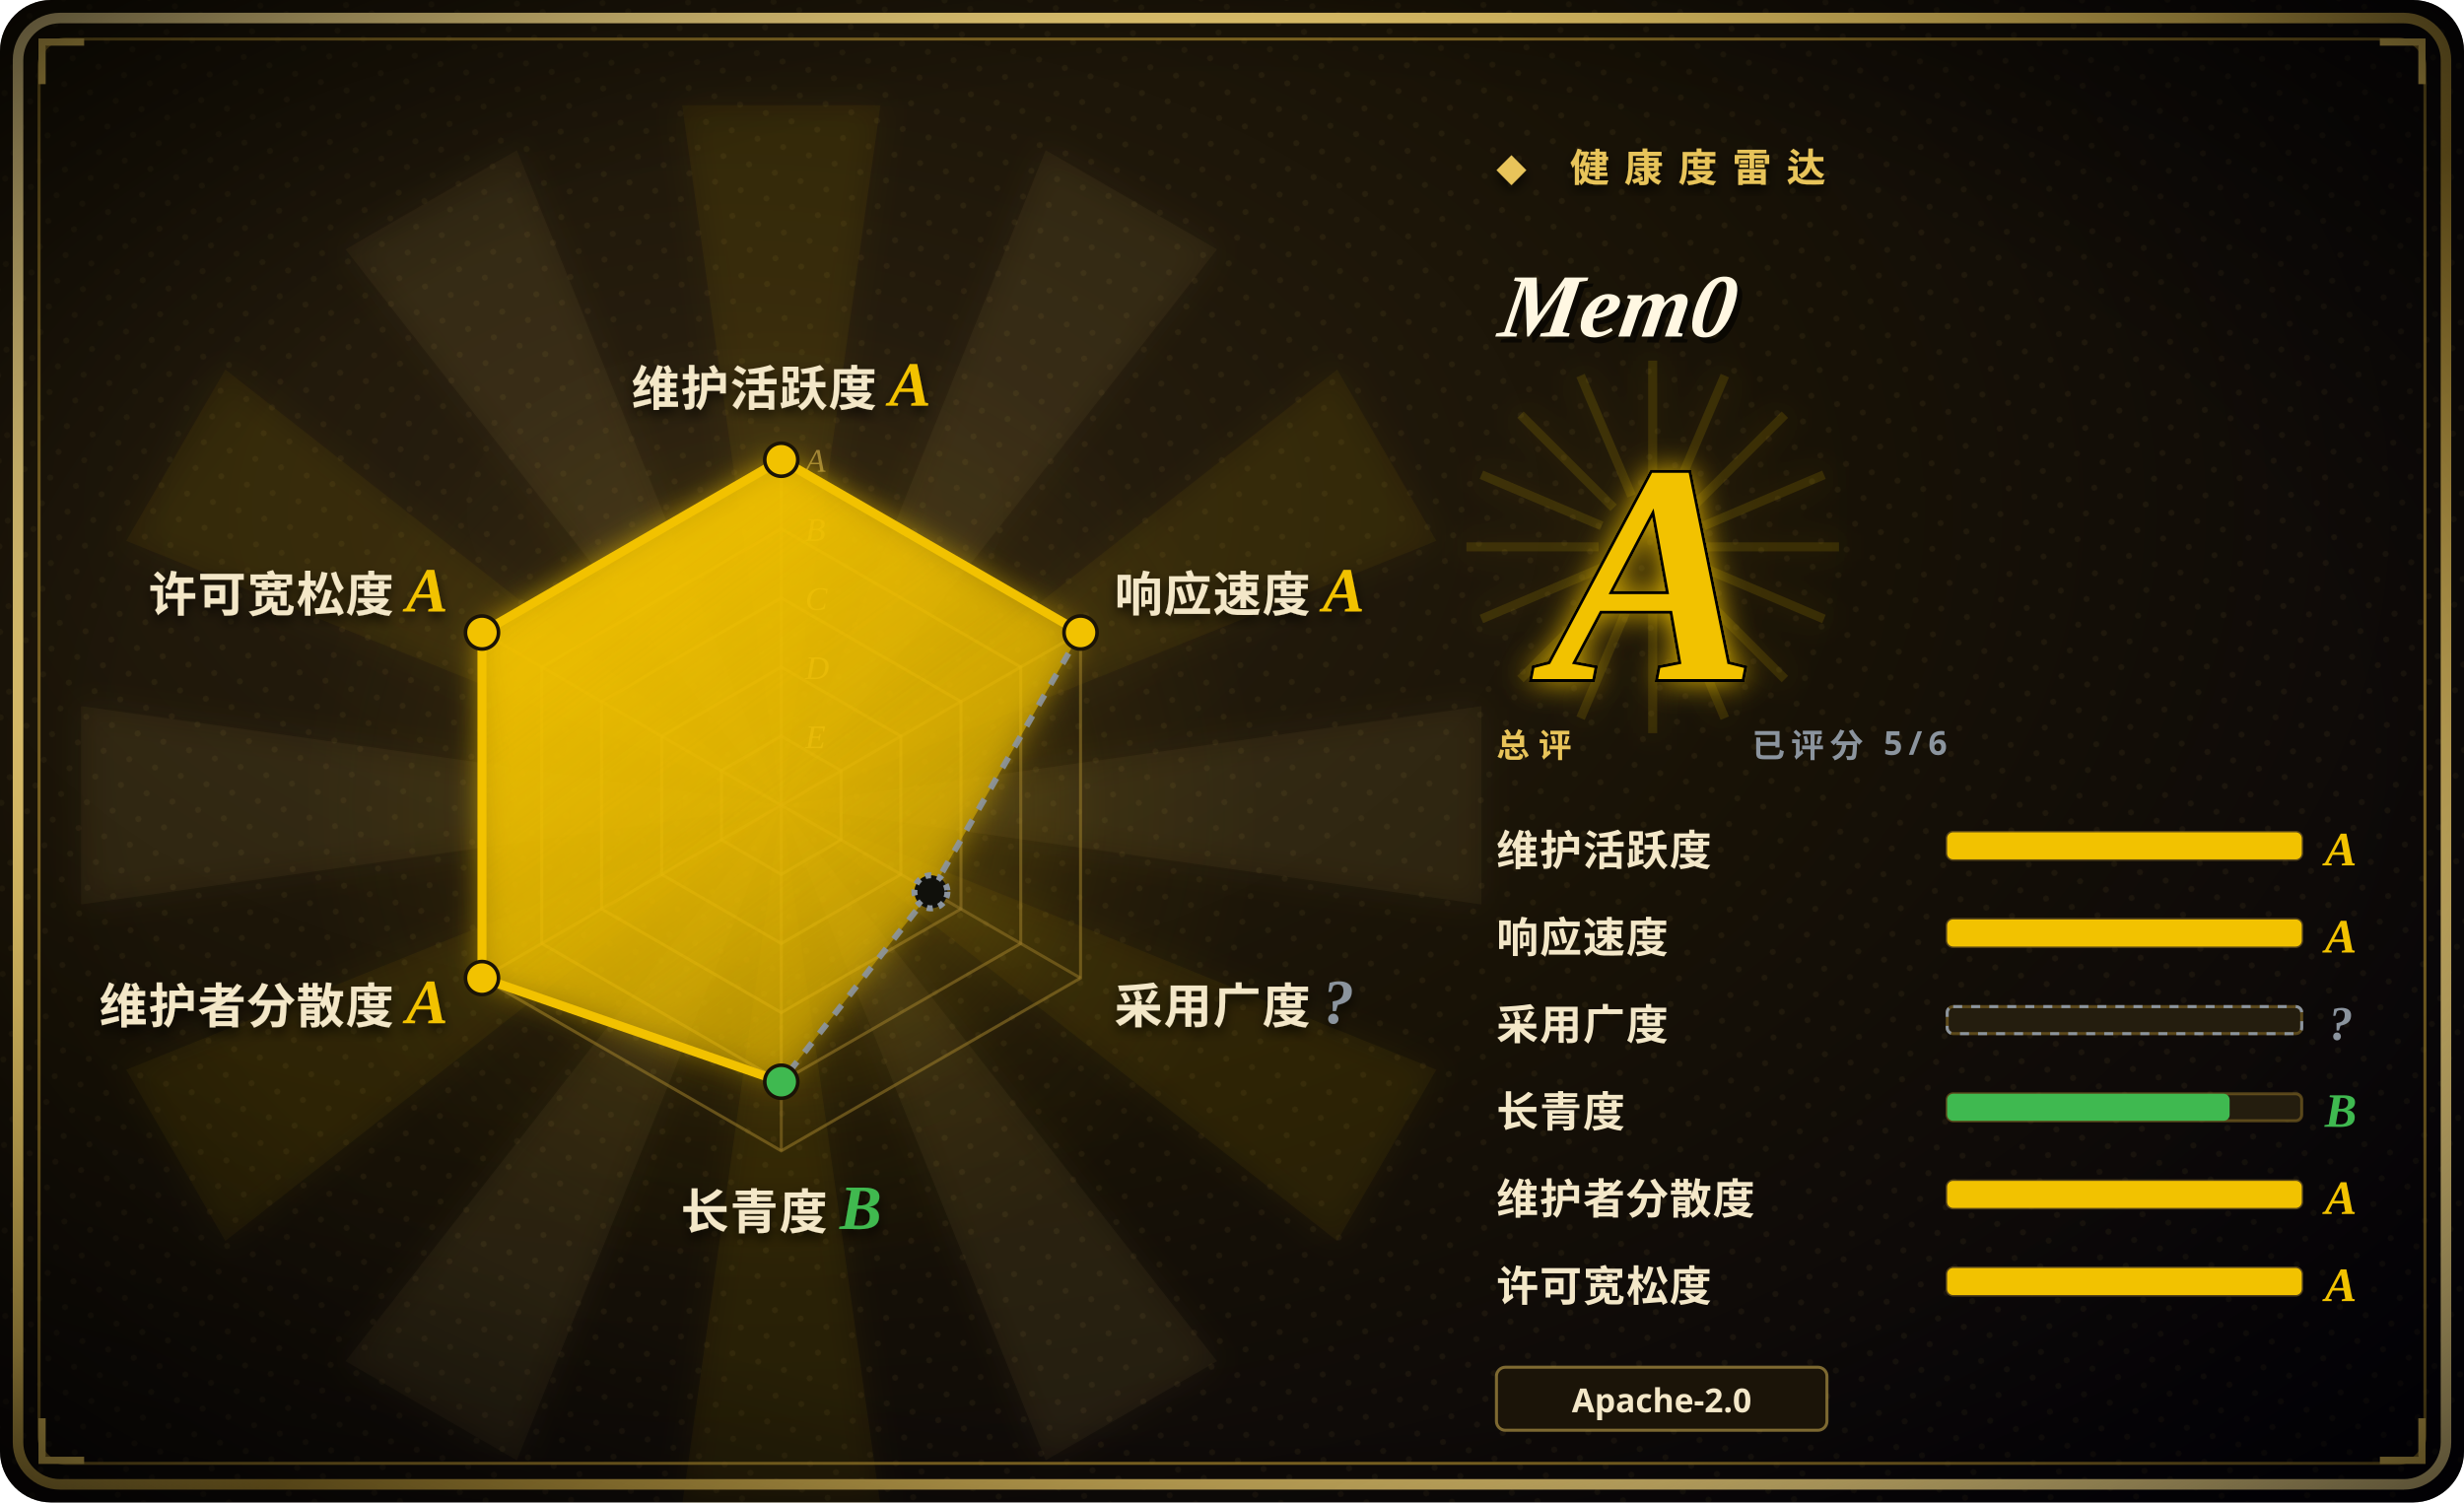
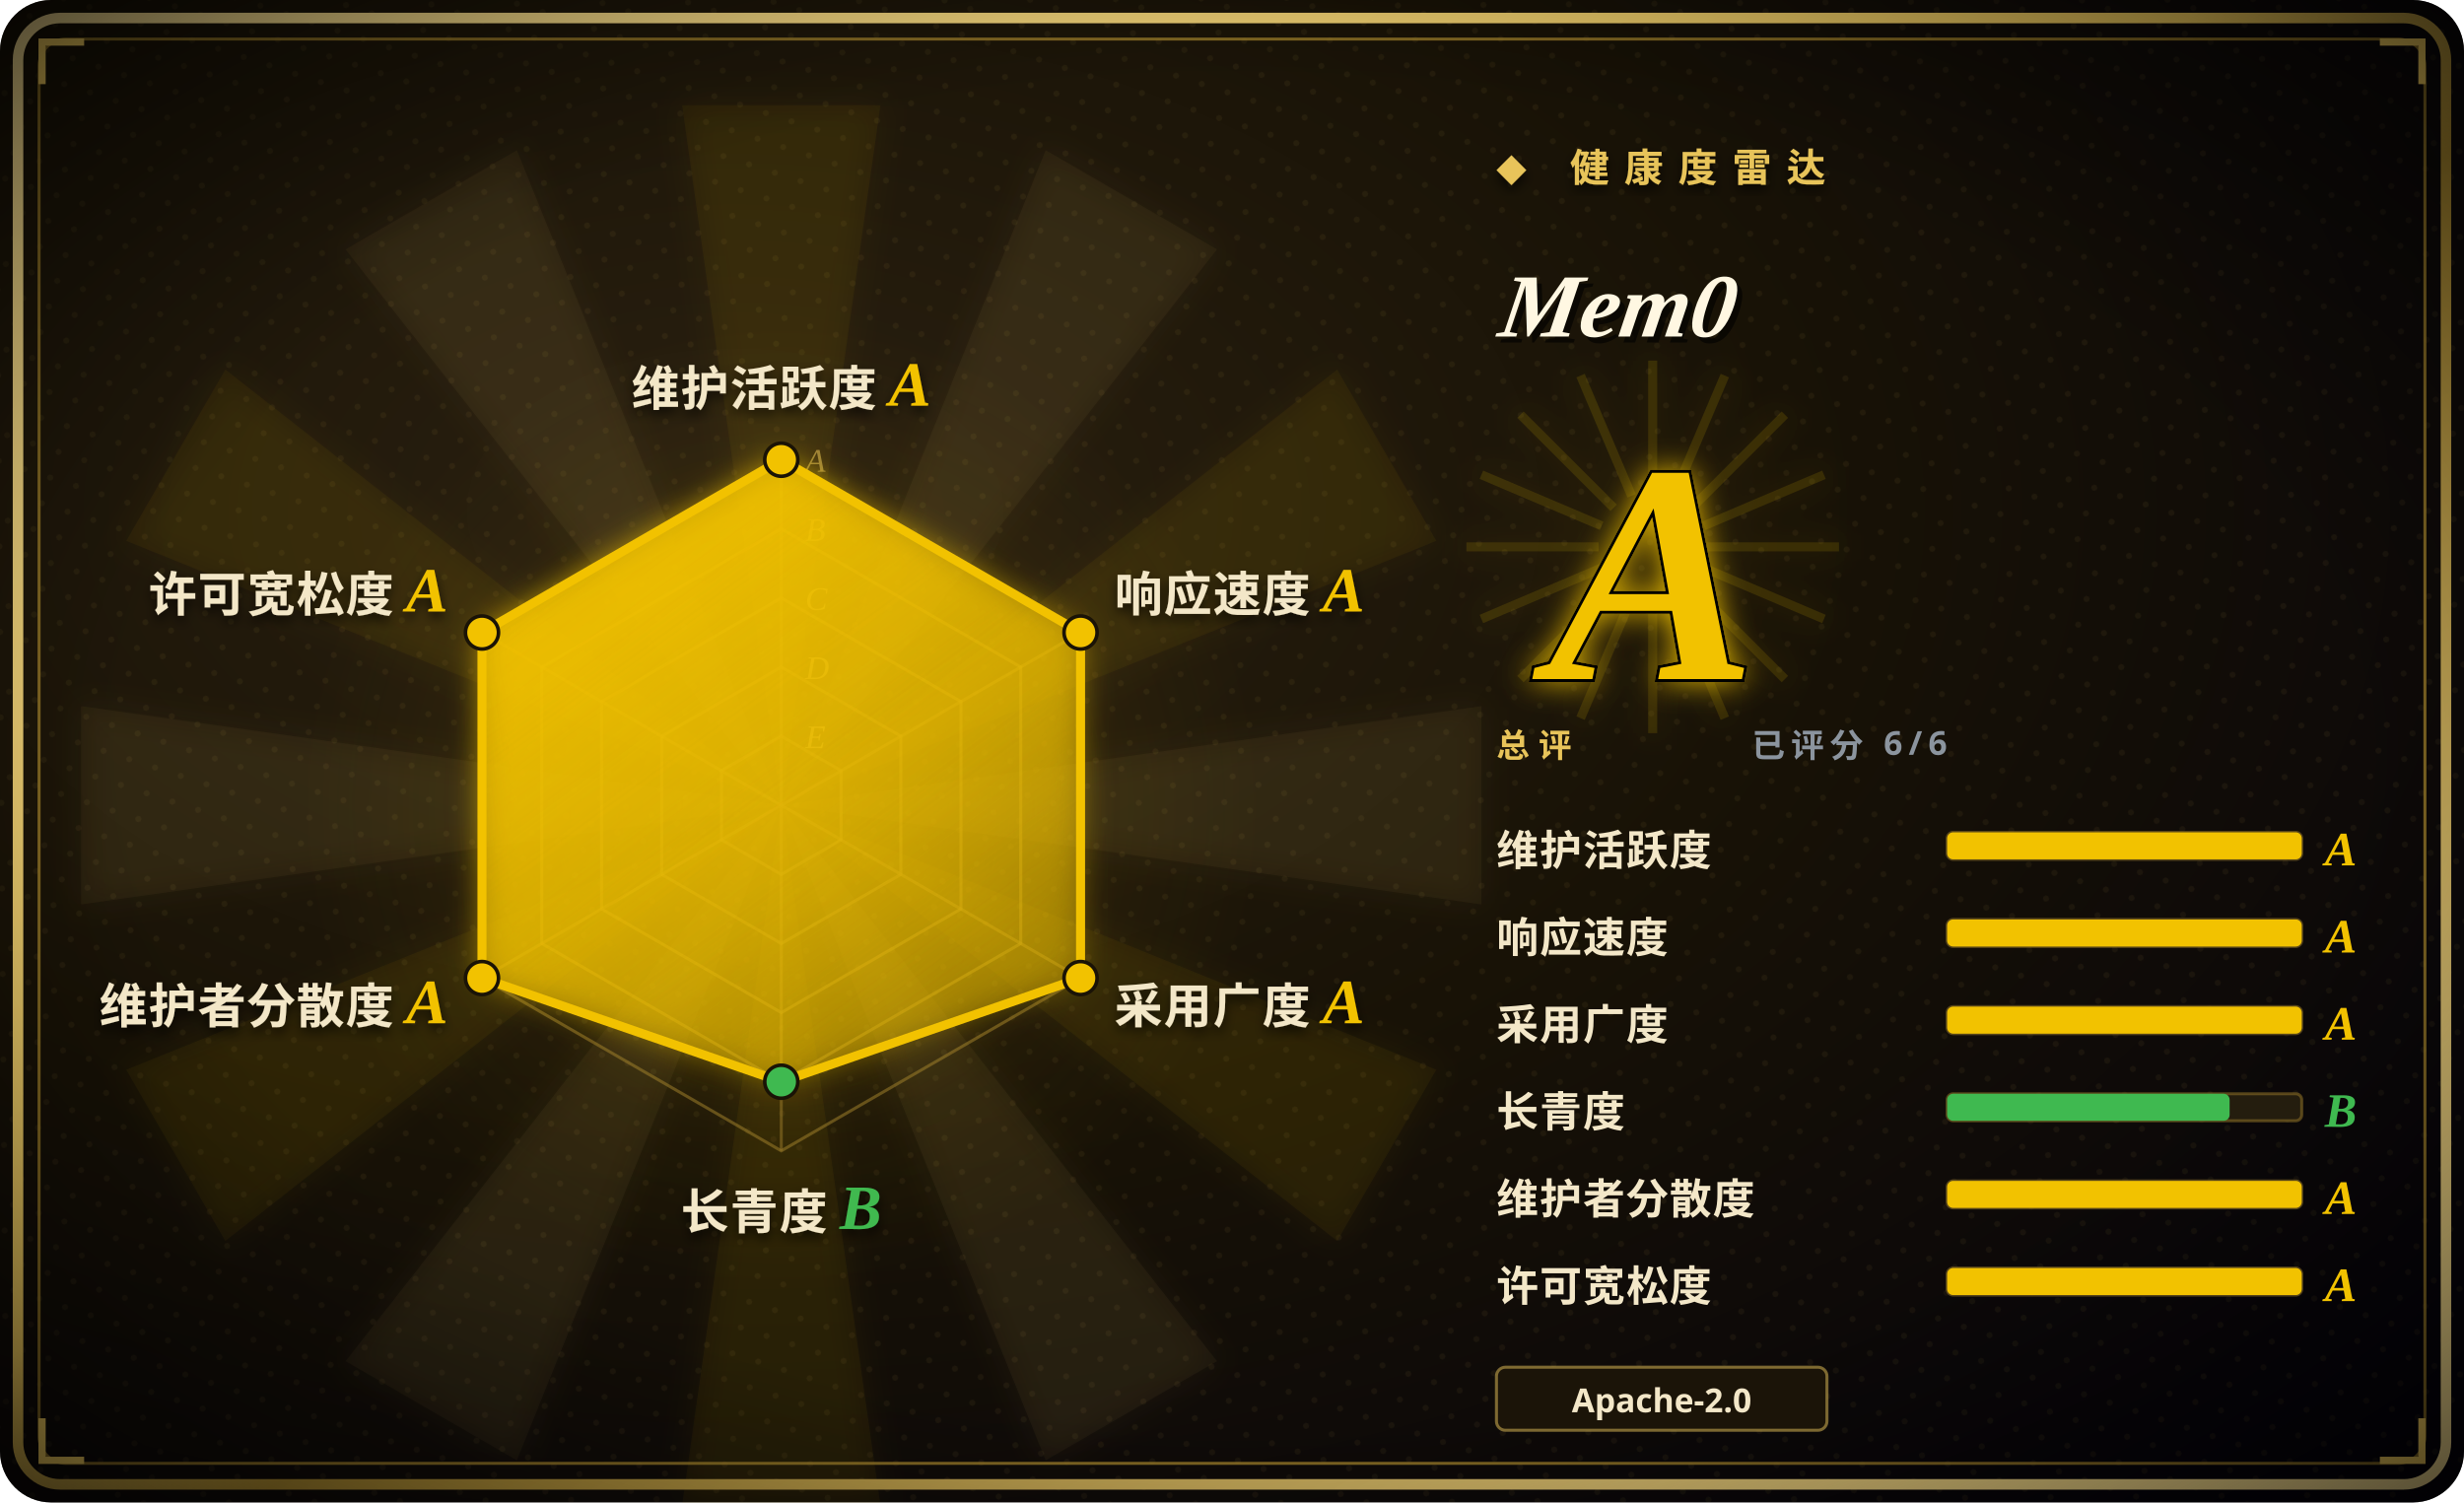
<svg xmlns="http://www.w3.org/2000/svg" width="820" height="500" viewBox="0 0 820 500">
  <defs>
    <radialGradient id="bg" cx="30%" cy="34%" r="90%">
      <stop offset="0%" stop-color="#2a2010" />
      <stop offset="48%" stop-color="#181206" />
      <stop offset="100%" stop-color="#05030a" />
    </radialGradient>
    <radialGradient id="vig" cx="50%" cy="50%" r="72%">
      <stop offset="62%" stop-color="#000000" stop-opacity="0" />
      <stop offset="100%" stop-color="#000000" stop-opacity="0.72" />
    </radialGradient>
    <linearGradient id="frame" x1="0" y1="0" x2="1" y2="1">
      <stop offset="0%" stop-color="#f6dd92" />
      <stop offset="45%" stop-color="#E8C45A" />
      <stop offset="55%" stop-color="#9c7d2a" />
      <stop offset="100%" stop-color="#f6dd92" />
    </linearGradient>
    <linearGradient id="poly" x1="0" y1="0" x2="0.7" y2="1">
      <stop offset="0%" stop-color="#F2C200" stop-opacity="0.92" />
      <stop offset="100%" stop-color="#F2C200" stop-opacity="0.34" />
    </linearGradient>
    <radialGradient id="halo" cx="50%" cy="50%" r="50%">
      <stop offset="0%" stop-color="#F2C200" stop-opacity="0.34" />
      <stop offset="68%" stop-color="#F2C200" stop-opacity="0.04" />
      <stop offset="100%" stop-color="#F2C200" stop-opacity="0" />
    </radialGradient>
    <filter id="glow" x="-60%" y="-60%" width="220%" height="220%">
      <feGaussianBlur stdDeviation="5" result="b" />
      <feMerge>
        <feMergeNode in="b" />
        <feMergeNode in="SourceGraphic" />
      </feMerge>
    </filter>
    <filter id="soft" x="-30%" y="-30%" width="160%" height="160%">
      <feDropShadow dx="0" dy="2" stdDeviation="2" flood-color="#000" flood-opacity="0.7" />
    </filter>
    <pattern id="halftone" width="9" height="9" patternUnits="userSpaceOnUse" patternTransform="rotate(18)">
      <circle cx="2" cy="2" r="1" fill="#E8C45A" fill-opacity="0.06" />
    </pattern>
  </defs>
  <rect width="820" height="500" rx="17" fill="url(#bg)" />
  <rect width="820" height="500" rx="17" fill="url(#halftone)" />
  <g opacity="0.5" filter="url(#glow)">
    <path d="M260,268 L493,235 L493,301 Z" fill="#E8C45A" fill-opacity="0.10" />
    <path d="M260,268 L478,356 L445,413 Z" fill="#F2C200" fill-opacity="0.10" />
    <path d="M260,268 L405,453 L348,486 Z" fill="#E8C45A" fill-opacity="0.10" />
    <path d="M260,268 L293,501 L227,501 Z" fill="#F2C200" fill-opacity="0.10" />
    <path d="M260,268 L172,486 L115,453 Z" fill="#E8C45A" fill-opacity="0.10" />
    <path d="M260,268 L75,413 L42,356 Z" fill="#F2C200" fill-opacity="0.10" />
    <path d="M260,268 L27,301 L27,235 Z" fill="#E8C45A" fill-opacity="0.10" />
    <path d="M260,268 L42,180 L75,123 Z" fill="#F2C200" fill-opacity="0.10" />
    <path d="M260,268 L115,83 L172,50 Z" fill="#E8C45A" fill-opacity="0.10" />
    <path d="M260,268 L227,35 L293,35 Z" fill="#F2C200" fill-opacity="0.10" />
    <path d="M260,268 L348,50 L405,83 Z" fill="#E8C45A" fill-opacity="0.10" />
    <path d="M260,268 L445,123 L478,180 Z" fill="#F2C200" fill-opacity="0.10" />
  </g>
  <circle cx="260" cy="268" r="161" fill="url(#halo)" />
  <rect x="6" y="6" width="808" height="488" rx="14" fill="none" stroke="url(#frame)" stroke-width="3.5" />
  <rect x="13" y="13" width="794" height="474" rx="9" fill="none" stroke="#9c7d2a" stroke-width="1" stroke-opacity="0.8" />
  <path d="M14,28 L14,14 L28,14" fill="none" stroke="#E8C45A" stroke-width="2.4" />
  <path d="M806,28 L806,14 L792,14" fill="none" stroke="#E8C45A" stroke-width="2.4" />
  <path d="M14,472 L14,486 L28,486" fill="none" stroke="#E8C45A" stroke-width="2.4" />
  <path d="M806,472 L806,486 L792,486" fill="none" stroke="#E8C45A" stroke-width="2.4" />
  <rect width="820" height="500" rx="17" fill="url(#vig)" />
  <polygon points="260.0,153.0 359.6,210.5 359.6,325.5 260.0,383.0 160.4,325.5 160.4,210.5" fill="none" stroke="#9c7d2a" stroke-opacity="0.55" stroke-width="1" />
  <polygon points="260.0,176.0 339.7,222.0 339.7,314.0 260.0,360.0 180.3,314.0 180.3,222.0" fill="none" stroke="#9c7d2a" stroke-opacity="0.55" stroke-width="1" />
  <polygon points="260.0,199.0 319.8,233.5 319.8,302.5 260.0,337.0 200.2,302.5 200.2,233.5" fill="none" stroke="#9c7d2a" stroke-opacity="0.55" stroke-width="1" />
  <polygon points="260.0,222.0 299.8,245.0 299.8,291.0 260.0,314.0 220.2,291.0 220.2,245.0" fill="none" stroke="#9c7d2a" stroke-opacity="0.55" stroke-width="1" />
  <polygon points="260.0,245.0 279.9,256.5 279.9,279.5 260.0,291.0 240.1,279.5 240.1,256.5" fill="none" stroke="#9c7d2a" stroke-opacity="0.55" stroke-width="1" />
  <line x1="260" y1="268" x2="260.0" y2="153.0" stroke="#9c7d2a" stroke-opacity="0.5" stroke-width="1" />
  <line x1="260" y1="268" x2="359.6" y2="210.5" stroke="#9c7d2a" stroke-opacity="0.5" stroke-width="1" />
  <line x1="260" y1="268" x2="359.6" y2="325.5" stroke="#9c7d2a" stroke-opacity="0.5" stroke-width="1" />
  <line x1="260" y1="268" x2="260.0" y2="383.0" stroke="#9c7d2a" stroke-opacity="0.5" stroke-width="1" />
  <line x1="260" y1="268" x2="160.4" y2="325.5" stroke="#9c7d2a" stroke-opacity="0.5" stroke-width="1" />
  <line x1="260" y1="268" x2="160.4" y2="210.5" stroke="#9c7d2a" stroke-opacity="0.5" stroke-width="1" />
  <text x="268" y="157.0" font-size="11" font-style="italic" fill="#E8C45A" fill-opacity="0.55" font-family="'Georgia','Times New Roman',serif">A</text>
  <text x="268" y="180.0" font-size="11" font-style="italic" fill="#E8C45A" fill-opacity="0.55" font-family="'Georgia','Times New Roman',serif">B</text>
  <text x="268" y="203.0" font-size="11" font-style="italic" fill="#E8C45A" fill-opacity="0.55" font-family="'Georgia','Times New Roman',serif">C</text>
  <text x="268" y="226.0" font-size="11" font-style="italic" fill="#E8C45A" fill-opacity="0.55" font-family="'Georgia','Times New Roman',serif">D</text>
  <text x="268" y="249.0" font-size="11" font-style="italic" fill="#E8C45A" fill-opacity="0.55" font-family="'Georgia','Times New Roman',serif">E</text>
-   <polygon points="260.0,153.0 359.6,210.5 309.8,296.8 260.0,360.0 160.4,325.5 160.4,210.5" fill="url(#poly)" filter="url(#glow)" />
+   <polygon points="260.0,153.0 359.6,210.5 359.6,325.5 260.0,360.0 160.4,325.5 160.4,210.5" fill="url(#poly)" filter="url(#glow)" />
  <line x1="260.0" y1="153.0" x2="359.6" y2="210.5" stroke="#F2C200" stroke-width="3" />
-   <line x1="359.6" y1="210.5" x2="309.8" y2="296.8" stroke="#8B949E" stroke-width="2" stroke-dasharray="4 4" stroke-opacity="0.92" />
-   <line x1="309.8" y1="296.8" x2="260.0" y2="360.0" stroke="#8B949E" stroke-width="2" stroke-dasharray="4 4" stroke-opacity="0.92" />
+   <line x1="359.6" y1="210.5" x2="359.6" y2="325.5" stroke="#F2C200" stroke-width="3" />
+   <line x1="359.6" y1="325.5" x2="260.0" y2="360.0" stroke="#F2C200" stroke-width="3" />
  <line x1="260.0" y1="360.0" x2="160.4" y2="325.5" stroke="#F2C200" stroke-width="3" />
  <line x1="160.4" y1="325.5" x2="160.4" y2="210.5" stroke="#F2C200" stroke-width="3" />
  <line x1="160.4" y1="210.5" x2="260.0" y2="153.0" stroke="#F2C200" stroke-width="3" />
  <circle cx="260.0" cy="153.0" r="5.5" fill="#F2C200" stroke="#1a1306" stroke-width="1.2" />
  <circle cx="359.6" cy="210.5" r="5.5" fill="#F2C200" stroke="#1a1306" stroke-width="1.2" />
-   <circle cx="309.8" cy="296.8" r="5.5" fill="#10100b" stroke="#8B949E" stroke-width="2" stroke-dasharray="2 2" />
+   <circle cx="359.6" cy="325.5" r="5.5" fill="#F2C200" stroke="#1a1306" stroke-width="1.2" />
  <circle cx="260.0" cy="360.0" r="5.5" fill="#3FB950" stroke="#1a1306" stroke-width="1.2" />
  <circle cx="160.4" cy="325.5" r="5.5" fill="#F2C200" stroke="#1a1306" stroke-width="1.2" />
  <circle cx="160.4" cy="210.5" r="5.5" fill="#F2C200" stroke="#1a1306" stroke-width="1.2" />
  <text x="260.0" y="135.0" font-size="16" font-weight="900" fill="#f3e7c8" text-anchor="middle" font-family="'PingFang SC','Hiragino Sans GB','Heiti SC','Microsoft YaHei',sans-serif" letter-spacing="0.4" filter="url(#soft)">维护活跃度 <tspan fill="#F2C200" font-family="'Georgia','Times New Roman',serif" font-style="italic" font-size="21">A</tspan>
  </text>
  <text x="370.9" y="203.5" font-size="16" font-weight="900" fill="#f3e7c8" text-anchor="start" font-family="'PingFang SC','Hiragino Sans GB','Heiti SC','Microsoft YaHei',sans-serif" letter-spacing="0.4" filter="url(#soft)">响应速度 <tspan fill="#F2C200" font-family="'Georgia','Times New Roman',serif" font-style="italic" font-size="21">A</tspan>
  </text>
-   <text x="370.9" y="340.5" font-size="16" font-weight="900" fill="#f3e7c8" text-anchor="start" font-family="'PingFang SC','Hiragino Sans GB','Heiti SC','Microsoft YaHei',sans-serif" letter-spacing="0.4" filter="url(#soft)">采用广度 <tspan fill="#8B949E" font-family="'Georgia','Times New Roman',serif" font-style="italic" font-size="21">?</tspan>
+   <text x="370.9" y="340.5" font-size="16" font-weight="900" fill="#f3e7c8" text-anchor="start" font-family="'PingFang SC','Hiragino Sans GB','Heiti SC','Microsoft YaHei',sans-serif" letter-spacing="0.4" filter="url(#soft)">采用广度 <tspan fill="#F2C200" font-family="'Georgia','Times New Roman',serif" font-style="italic" font-size="21">A</tspan>
  </text>
  <text x="260.0" y="409.0" font-size="16" font-weight="900" fill="#f3e7c8" text-anchor="middle" font-family="'PingFang SC','Hiragino Sans GB','Heiti SC','Microsoft YaHei',sans-serif" letter-spacing="0.4" filter="url(#soft)">长青度 <tspan fill="#3FB950" font-family="'Georgia','Times New Roman',serif" font-style="italic" font-size="21">B</tspan>
  </text>
  <text x="149.1" y="340.5" font-size="16" font-weight="900" fill="#f3e7c8" text-anchor="end" font-family="'PingFang SC','Hiragino Sans GB','Heiti SC','Microsoft YaHei',sans-serif" letter-spacing="0.4" filter="url(#soft)">维护者分散度 <tspan fill="#F2C200" font-family="'Georgia','Times New Roman',serif" font-style="italic" font-size="21">A</tspan>
  </text>
  <text x="149.1" y="203.5" font-size="16" font-weight="900" fill="#f3e7c8" text-anchor="end" font-family="'PingFang SC','Hiragino Sans GB','Heiti SC','Microsoft YaHei',sans-serif" letter-spacing="0.4" filter="url(#soft)">许可宽松度 <tspan fill="#F2C200" font-family="'Georgia','Times New Roman',serif" font-style="italic" font-size="21">A</tspan>
  </text>
  <text x="498" y="60" font-size="13" letter-spacing="5" fill="#E8C45A" font-weight="900" font-family="'PingFang SC','Hiragino Sans GB','Heiti SC','Microsoft YaHei',sans-serif" filter="url(#soft)">◆ 健康度雷达</text>
  <g transform="translate(498,112) skewX(-9)">
    <text x="2" y="2" font-size="30" font-weight="900" font-style="italic" fill="#000" fill-opacity="0.6" font-family="'Georgia','Times New Roman',serif">Mem0</text>
    <text x="0" y="0" font-size="30" font-weight="900" font-style="italic" fill="#fff7e2" font-family="'Georgia','Times New Roman',serif">Mem0</text>
  </g>
  <line x1="498" y1="124" x2="648" y2="124" stroke="url(#frame)" stroke-width="2" />
  <g opacity="0.85" filter="url(#glow)">
    <line x1="568" y1="182" x2="612" y2="182" stroke="#F2C200" stroke-opacity="0.16" stroke-width="3" />
    <line x1="567" y1="189" x2="607" y2="206" stroke="#F2C200" stroke-opacity="0.16" stroke-width="3" />
    <line x1="563" y1="195" x2="594" y2="226" stroke="#F2C200" stroke-opacity="0.16" stroke-width="3" />
    <line x1="557" y1="199" x2="574" y2="239" stroke="#F2C200" stroke-opacity="0.16" stroke-width="3" />
    <line x1="550" y1="200" x2="550" y2="244" stroke="#F2C200" stroke-opacity="0.16" stroke-width="3" />
    <line x1="543" y1="199" x2="526" y2="239" stroke="#F2C200" stroke-opacity="0.16" stroke-width="3" />
    <line x1="537" y1="195" x2="506" y2="226" stroke="#F2C200" stroke-opacity="0.16" stroke-width="3" />
    <line x1="533" y1="189" x2="493" y2="206" stroke="#F2C200" stroke-opacity="0.16" stroke-width="3" />
    <line x1="532" y1="182" x2="488" y2="182" stroke="#F2C200" stroke-opacity="0.16" stroke-width="3" />
    <line x1="533" y1="175" x2="493" y2="158" stroke="#F2C200" stroke-opacity="0.16" stroke-width="3" />
    <line x1="537" y1="169" x2="506" y2="138" stroke="#F2C200" stroke-opacity="0.16" stroke-width="3" />
    <line x1="543" y1="165" x2="526" y2="125" stroke="#F2C200" stroke-opacity="0.16" stroke-width="3" />
    <line x1="550" y1="164" x2="550" y2="120" stroke="#F2C200" stroke-opacity="0.16" stroke-width="3" />
    <line x1="557" y1="165" x2="574" y2="125" stroke="#F2C200" stroke-opacity="0.16" stroke-width="3" />
    <line x1="563" y1="169" x2="594" y2="138" stroke="#F2C200" stroke-opacity="0.16" stroke-width="3" />
    <line x1="567" y1="175" x2="607" y2="158" stroke="#F2C200" stroke-opacity="0.16" stroke-width="3" />
  </g>
  <text x="550" y="226" font-size="104" font-weight="900" font-style="italic" text-anchor="middle" fill="#F2C200" stroke="#000" stroke-width="2" paint-order="stroke" font-family="'Georgia','Times New Roman',serif" filter="url(#glow)">A</text>
  <text x="498" y="252" font-size="11" letter-spacing="3" fill="#E8C45A" font-family="'PingFang SC','Hiragino Sans GB','Heiti SC','Microsoft YaHei',sans-serif" font-weight="900">总评</text>
-   <text x="648" y="252" font-size="11" letter-spacing="2" fill="#8B949E" font-family="'PingFang SC','Hiragino Sans GB','Heiti SC','Microsoft YaHei',sans-serif" font-weight="900" text-anchor="end">已评分 5/6</text>
+   <text x="648" y="252" font-size="11" letter-spacing="2" fill="#8B949E" font-family="'PingFang SC','Hiragino Sans GB','Heiti SC','Microsoft YaHei',sans-serif" font-weight="900" text-anchor="end">已评分 6/6</text>
  <text x="498" y="288" font-size="14" font-weight="900" fill="#f3e7c8" font-family="'PingFang SC','Hiragino Sans GB','Heiti SC','Microsoft YaHei',sans-serif" letter-spacing="0.4">维护活跃度</text>
  <rect x="648" y="277" width="118" height="9" rx="2" fill="#241d0e" stroke="#9c7d2a" stroke-opacity="0.5" />
  <rect x="648" y="277" width="118" height="9" rx="2" fill="#F2C200" />
  <text x="779" y="288" font-size="16" font-weight="900" font-style="italic" fill="#F2C200" font-family="'Georgia','Times New Roman',serif" text-anchor="middle">A</text>
  <text x="498" y="317" font-size="14" font-weight="900" fill="#f3e7c8" font-family="'PingFang SC','Hiragino Sans GB','Heiti SC','Microsoft YaHei',sans-serif" letter-spacing="0.4">响应速度</text>
  <rect x="648" y="306" width="118" height="9" rx="2" fill="#241d0e" stroke="#9c7d2a" stroke-opacity="0.5" />
  <rect x="648" y="306" width="118" height="9" rx="2" fill="#F2C200" />
  <text x="779" y="317" font-size="16" font-weight="900" font-style="italic" fill="#F2C200" font-family="'Georgia','Times New Roman',serif" text-anchor="middle">A</text>
  <text x="498" y="346" font-size="14" font-weight="900" fill="#f3e7c8" font-family="'PingFang SC','Hiragino Sans GB','Heiti SC','Microsoft YaHei',sans-serif" letter-spacing="0.4">采用广度</text>
  <rect x="648" y="335" width="118" height="9" rx="2" fill="#241d0e" stroke="#9c7d2a" stroke-opacity="0.5" />
-   <rect x="648" y="335" width="118" height="9" rx="2" fill="none" stroke="#8B949E" stroke-dasharray="3 3" />
-   <text x="779" y="346" font-size="16" font-weight="900" font-style="italic" fill="#8B949E" font-family="'Georgia','Times New Roman',serif" text-anchor="middle">?</text>
+   <rect x="648" y="335" width="118" height="9" rx="2" fill="#F2C200" />
+   <text x="779" y="346" font-size="16" font-weight="900" font-style="italic" fill="#F2C200" font-family="'Georgia','Times New Roman',serif" text-anchor="middle">A</text>
  <text x="498" y="375" font-size="14" font-weight="900" fill="#f3e7c8" font-family="'PingFang SC','Hiragino Sans GB','Heiti SC','Microsoft YaHei',sans-serif" letter-spacing="0.4">长青度</text>
  <rect x="648" y="364" width="118" height="9" rx="2" fill="#241d0e" stroke="#9c7d2a" stroke-opacity="0.5" />
  <rect x="648" y="364" width="94" height="9" rx="2" fill="#3FB950" />
  <text x="779" y="375" font-size="16" font-weight="900" font-style="italic" fill="#3FB950" font-family="'Georgia','Times New Roman',serif" text-anchor="middle">B</text>
  <text x="498" y="404" font-size="14" font-weight="900" fill="#f3e7c8" font-family="'PingFang SC','Hiragino Sans GB','Heiti SC','Microsoft YaHei',sans-serif" letter-spacing="0.4">维护者分散度</text>
  <rect x="648" y="393" width="118" height="9" rx="2" fill="#241d0e" stroke="#9c7d2a" stroke-opacity="0.5" />
  <rect x="648" y="393" width="118" height="9" rx="2" fill="#F2C200" />
  <text x="779" y="404" font-size="16" font-weight="900" font-style="italic" fill="#F2C200" font-family="'Georgia','Times New Roman',serif" text-anchor="middle">A</text>
  <text x="498" y="433" font-size="14" font-weight="900" fill="#f3e7c8" font-family="'PingFang SC','Hiragino Sans GB','Heiti SC','Microsoft YaHei',sans-serif" letter-spacing="0.4">许可宽松度</text>
  <rect x="648" y="422" width="118" height="9" rx="2" fill="#241d0e" stroke="#9c7d2a" stroke-opacity="0.5" />
  <rect x="648" y="422" width="118" height="9" rx="2" fill="#F2C200" />
  <text x="779" y="433" font-size="16" font-weight="900" font-style="italic" fill="#F2C200" font-family="'Georgia','Times New Roman',serif" text-anchor="middle">A</text>
  <rect x="498" y="455" width="110" height="21" rx="3" fill="#1b1408" stroke="#E8C45A" stroke-opacity="0.5" />
  <text x="553.0" y="470" font-size="11" font-weight="700" fill="#f3e7c8" text-anchor="middle" font-family="'PingFang SC','Hiragino Sans GB','Heiti SC','Microsoft YaHei',sans-serif">Apache-2.0</text>
</svg>
